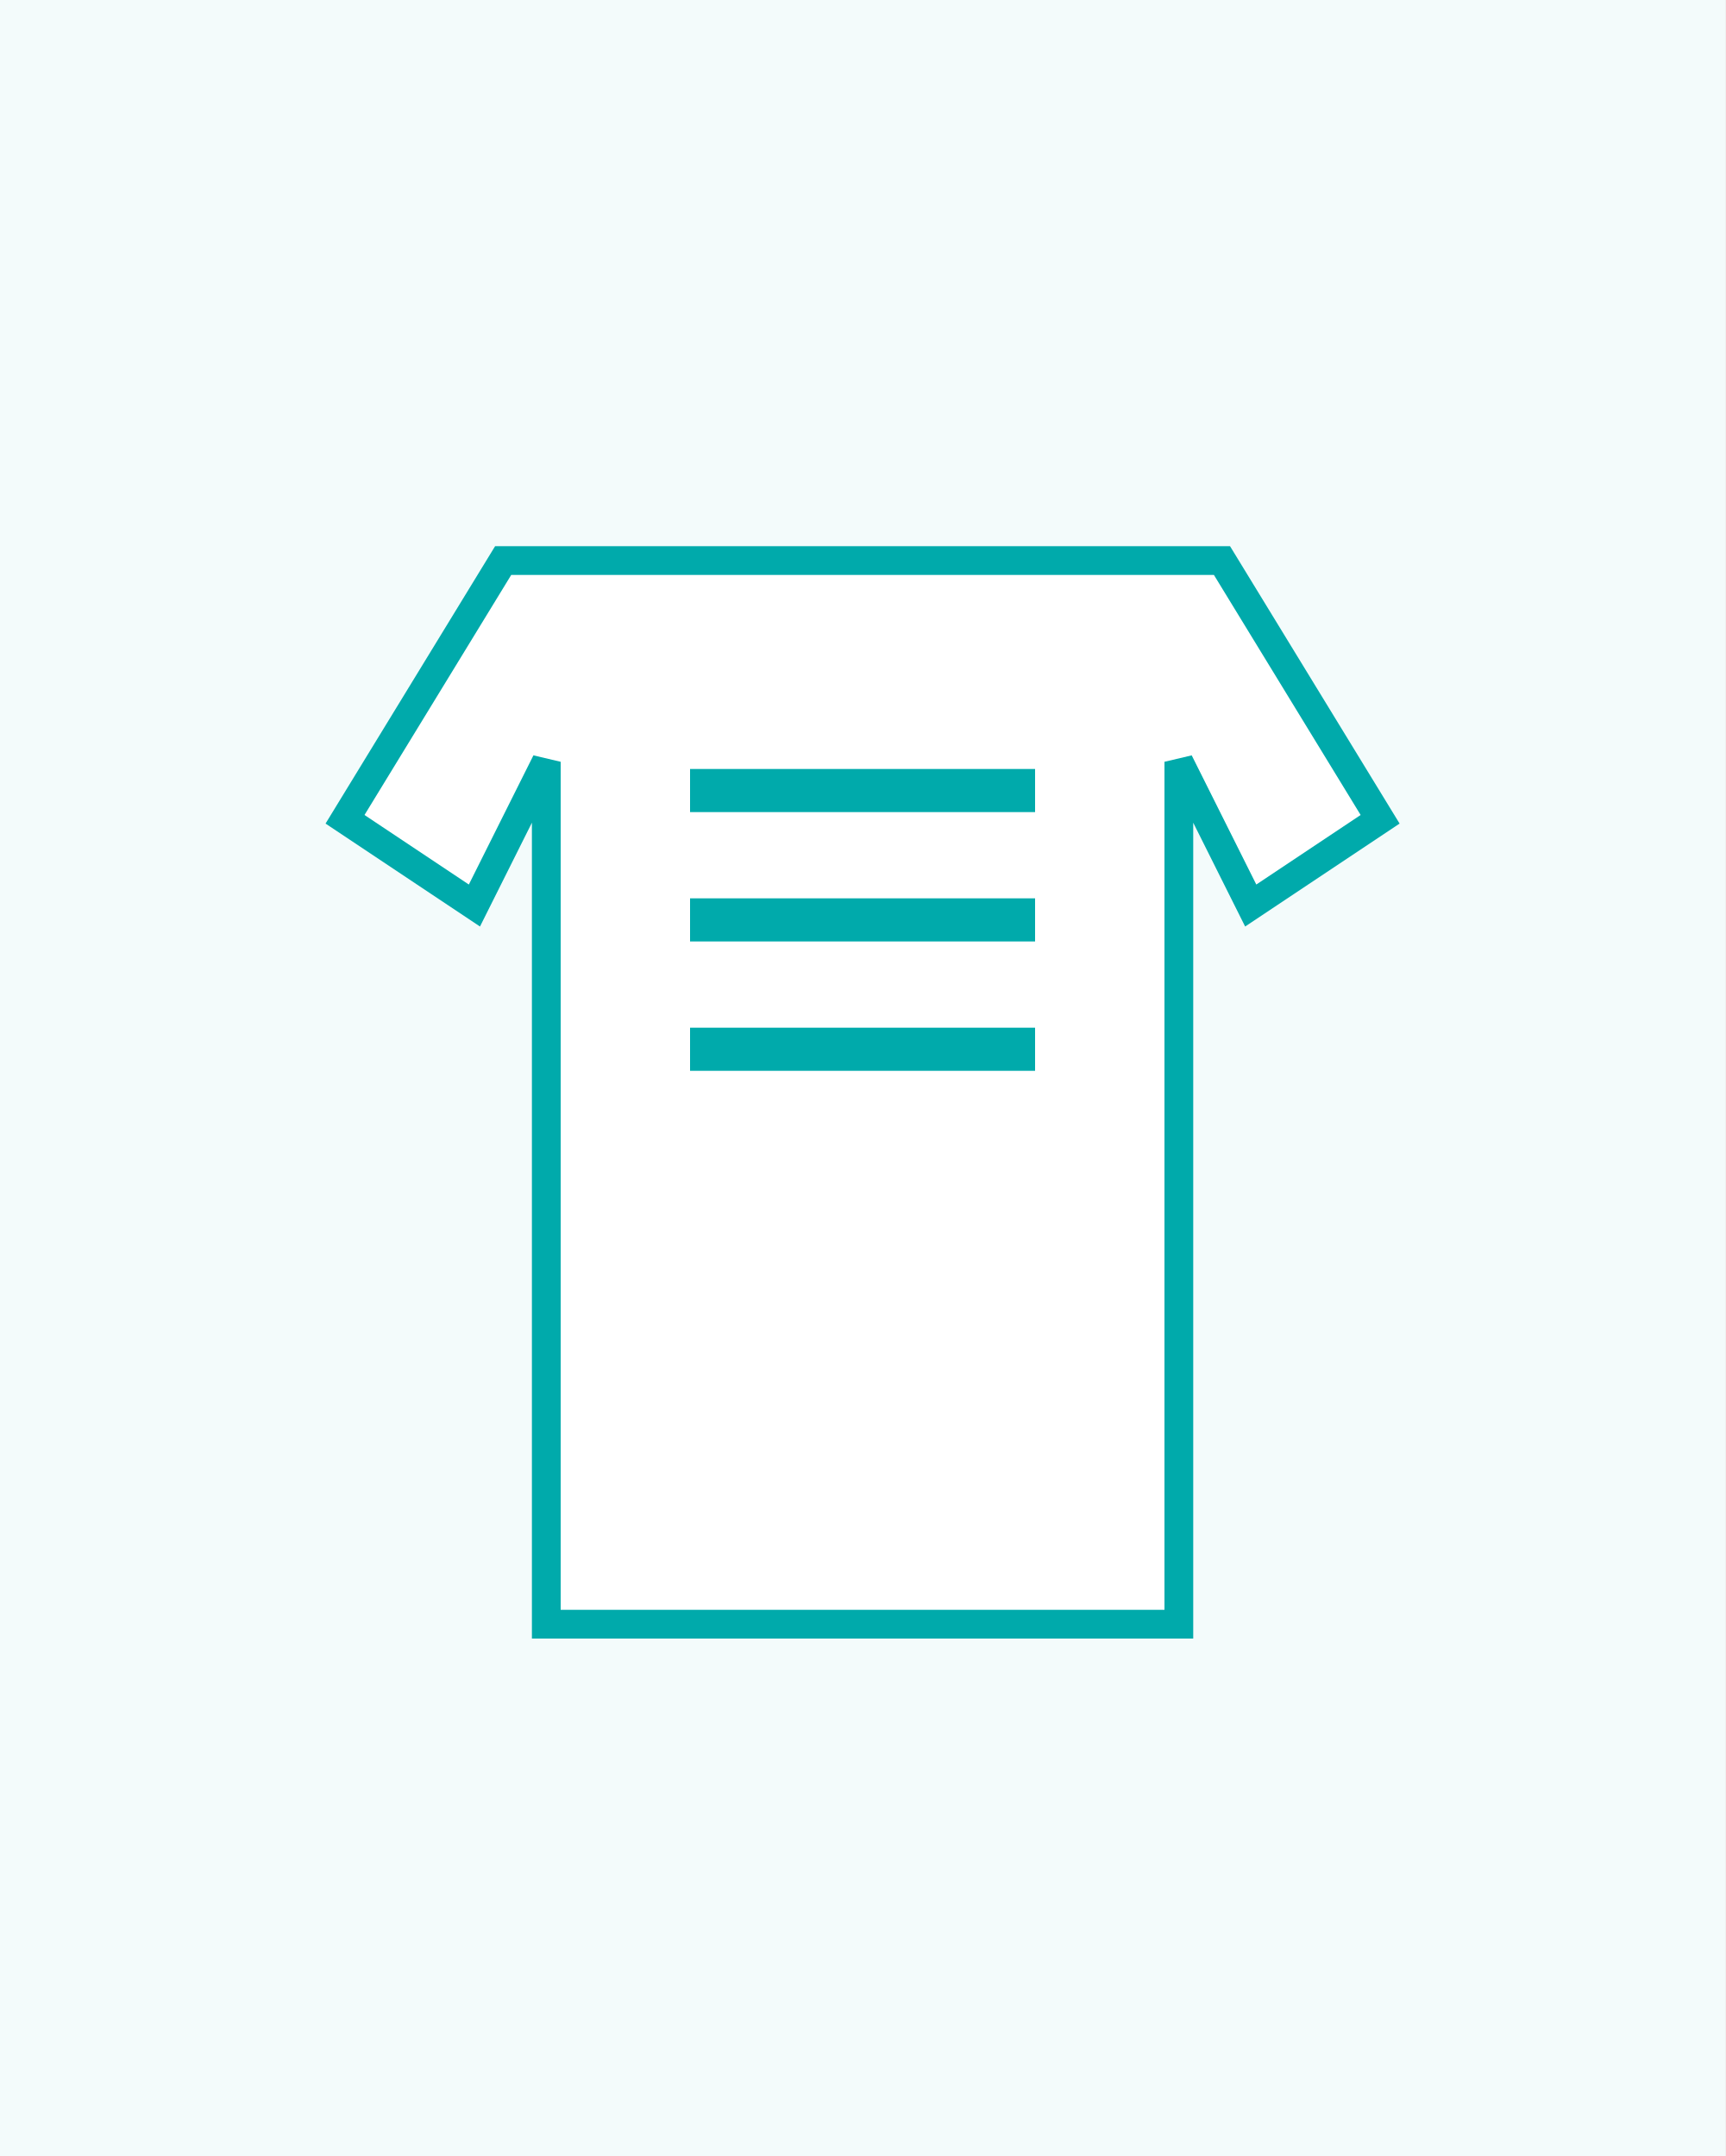
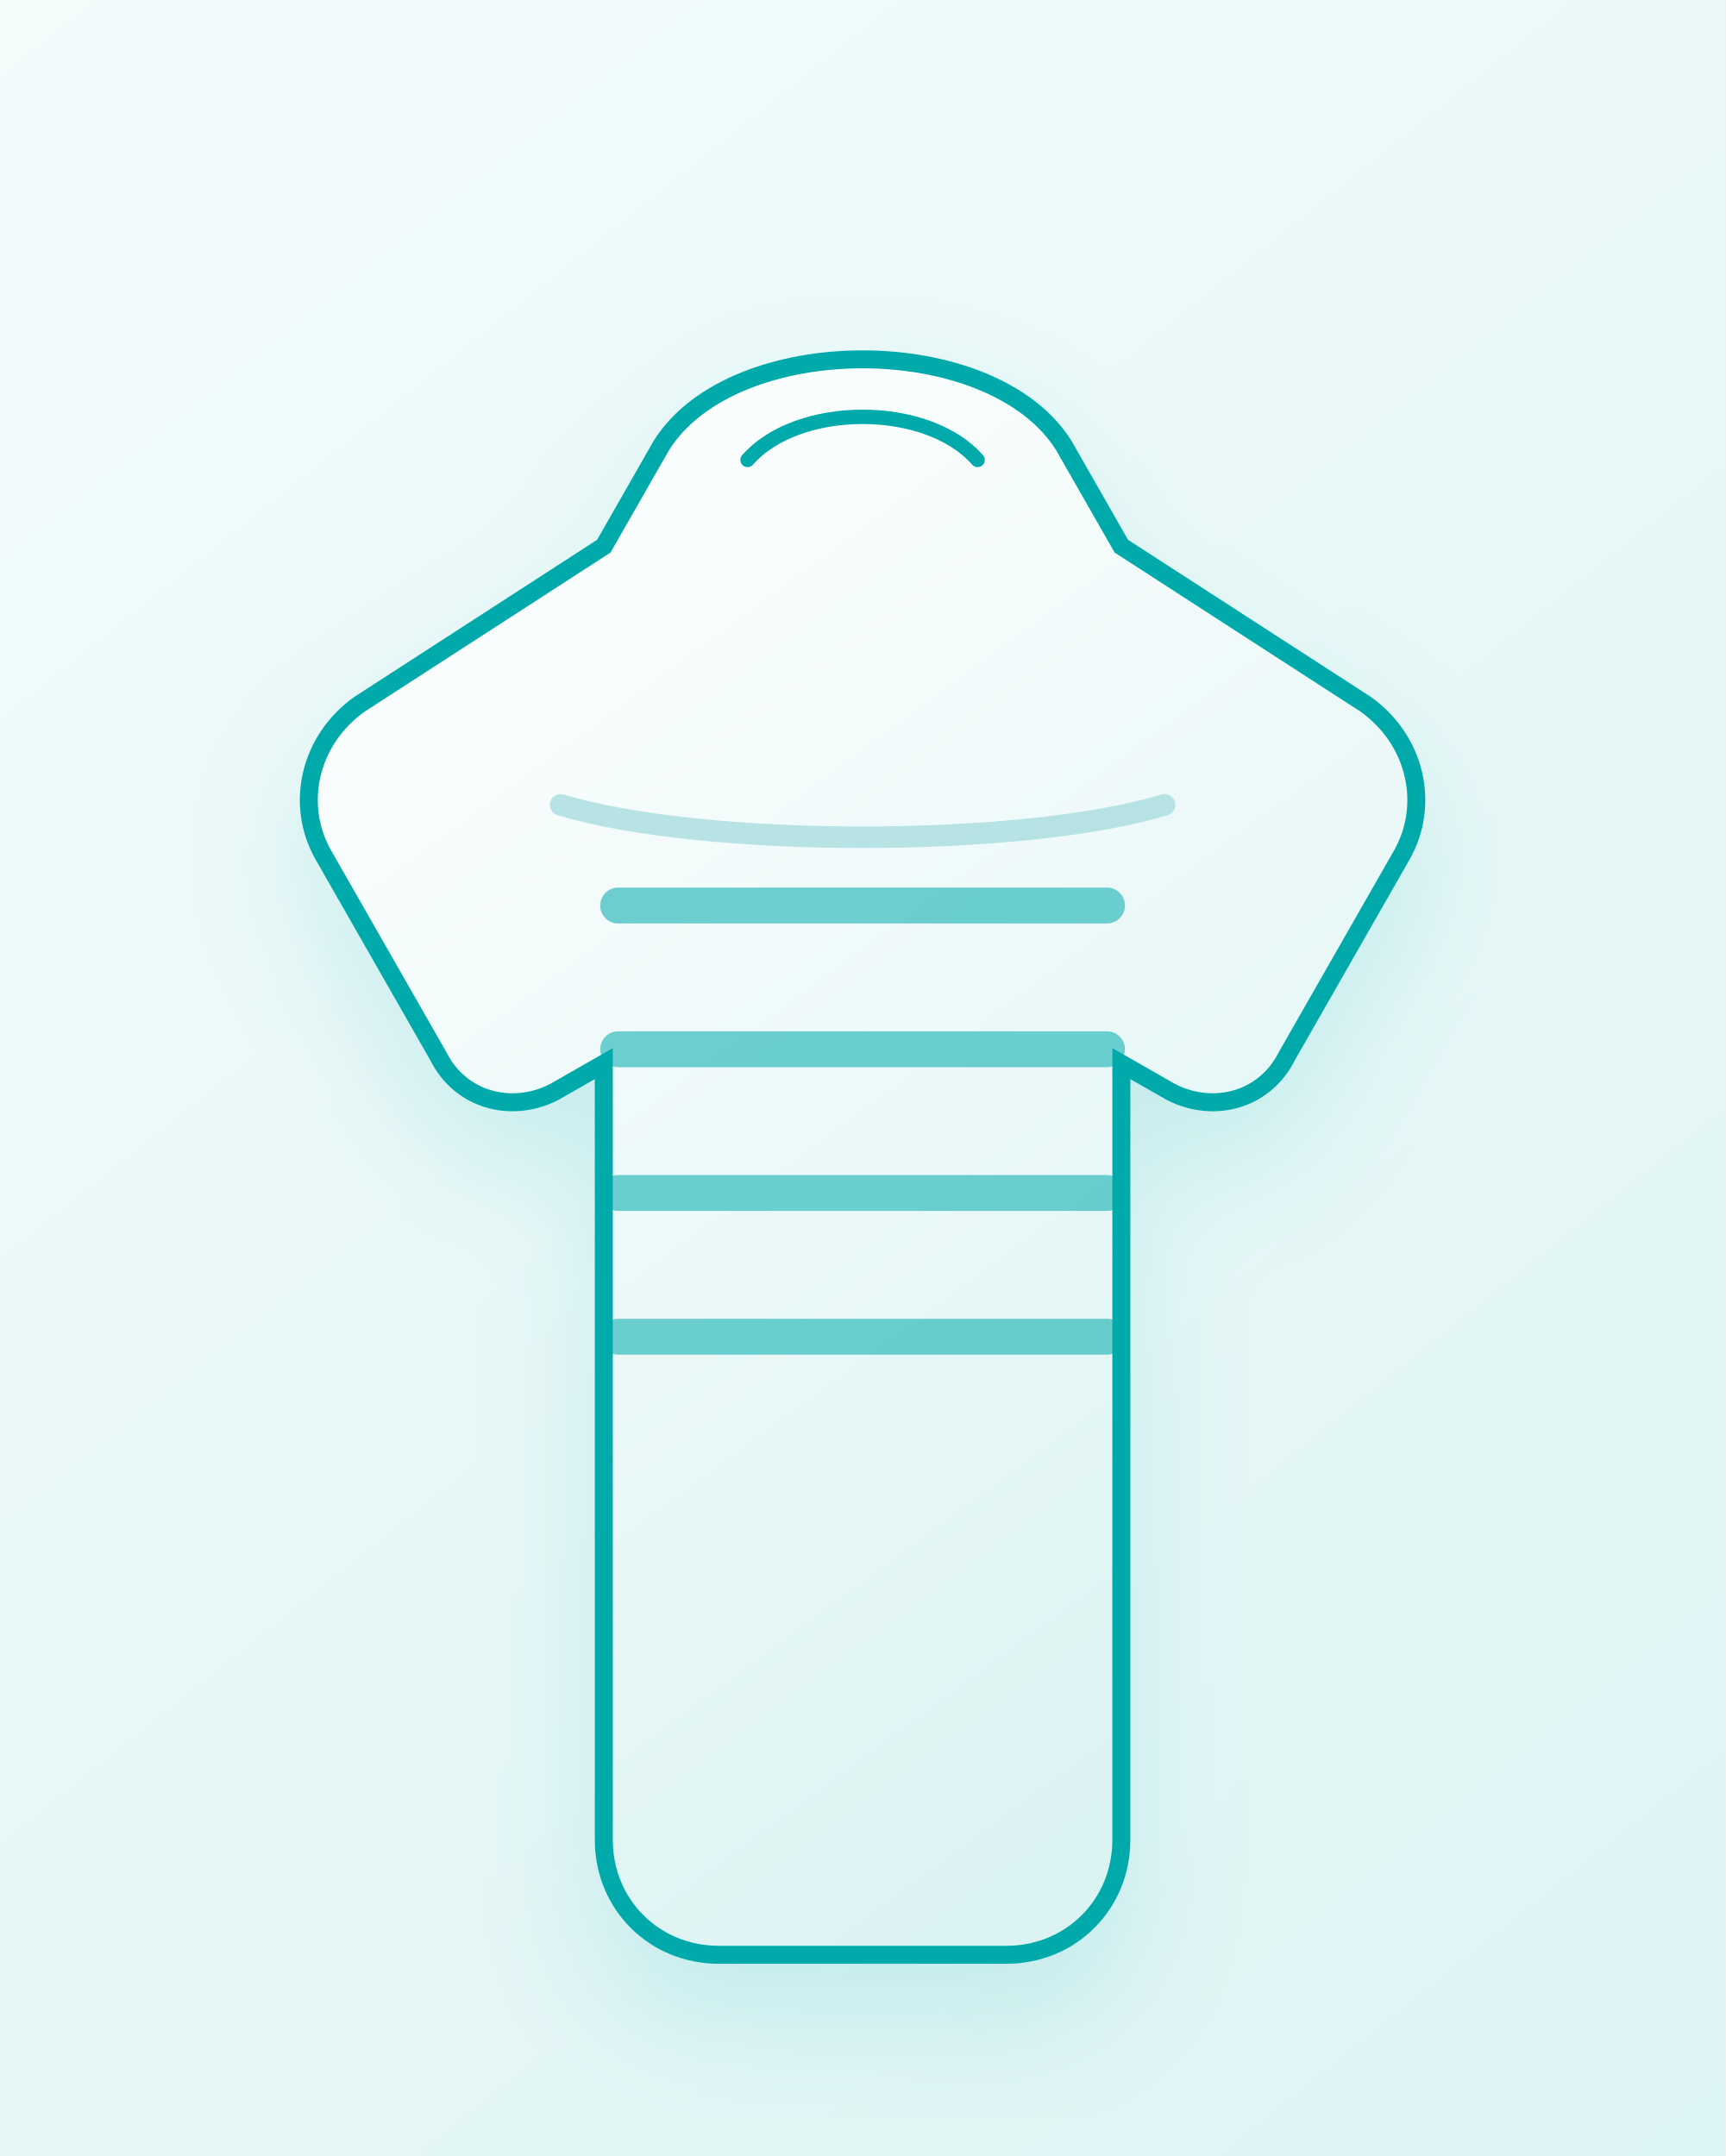
- <svg xmlns="http://www.w3.org/2000/svg" viewBox="0 0 240 300">
-   <rect width="240" height="300" fill="#f3fbfb" />
-   <path d="M70 78h100l22 36-18 12-10-20v120H76V106l-10 20-18-12z" fill="#fff" stroke="#00aaab" stroke-width="4" />
-   <path d="M96 110h48M96 128h48M96 146h48" stroke="#00aaab" stroke-width="6" />
+ <svg xmlns="http://www.w3.org/2000/svg" viewBox="0 0 240 300" fill="none">
+   <defs>
+     <linearGradient id="tee-bg" x1="0" y1="0" x2="240" y2="300" gradientUnits="userSpaceOnUse">
+       <stop stop-color="#F3FBFB" />
+       <stop offset="1" stop-color="#DDF4F4" />
+     </linearGradient>
+     <linearGradient id="tee-body" x1="50" y1="60" x2="190" y2="250" gradientUnits="userSpaceOnUse">
+       <stop stop-color="#FFFFFF" />
+       <stop offset="1" stop-color="#D9F2F2" />
+     </linearGradient>
+     <filter id="tee-soft" x="-10%" y="-10%" width="120%" height="120%">
+       <feDropShadow dx="0" dy="8" stdDeviation="8" flood-color="#00AAAB" flood-opacity="0.14" />
+     </filter>
+   </defs>
+   <rect width="240" height="300" fill="url(#tee-bg)" />
+   <g filter="url(#tee-soft)">
+     <path d="M92 62c10-16 46-16 56 0l8 14 34 22c7 5 9 14 5 21l-16 28c-3 6-10 8-16 5l-7-4v108c0 9-7 16-16 16H100c-9 0-16-7-16-16V148l-7 4c-6 3-13 1-16-5L45 119c-4-7-2-16 5-21l34-22 8-14z" fill="url(#tee-body)" stroke="#00AAAB" stroke-width="2.5" />
+     <path d="M104 64c7-8 25-8 32 0" stroke="#00AAAB" stroke-width="2" stroke-linecap="round" />
+     <path d="M86 126h68M86 146h68M86 166h68M86 186h68" stroke="#00AAAB" stroke-width="5" stroke-linecap="round" opacity="0.55" />
+     <path d="M78 112c20 6 64 6 84 0" stroke="#9ED9DA" stroke-width="3" stroke-linecap="round" opacity="0.7" />
+   </g>
</svg>
